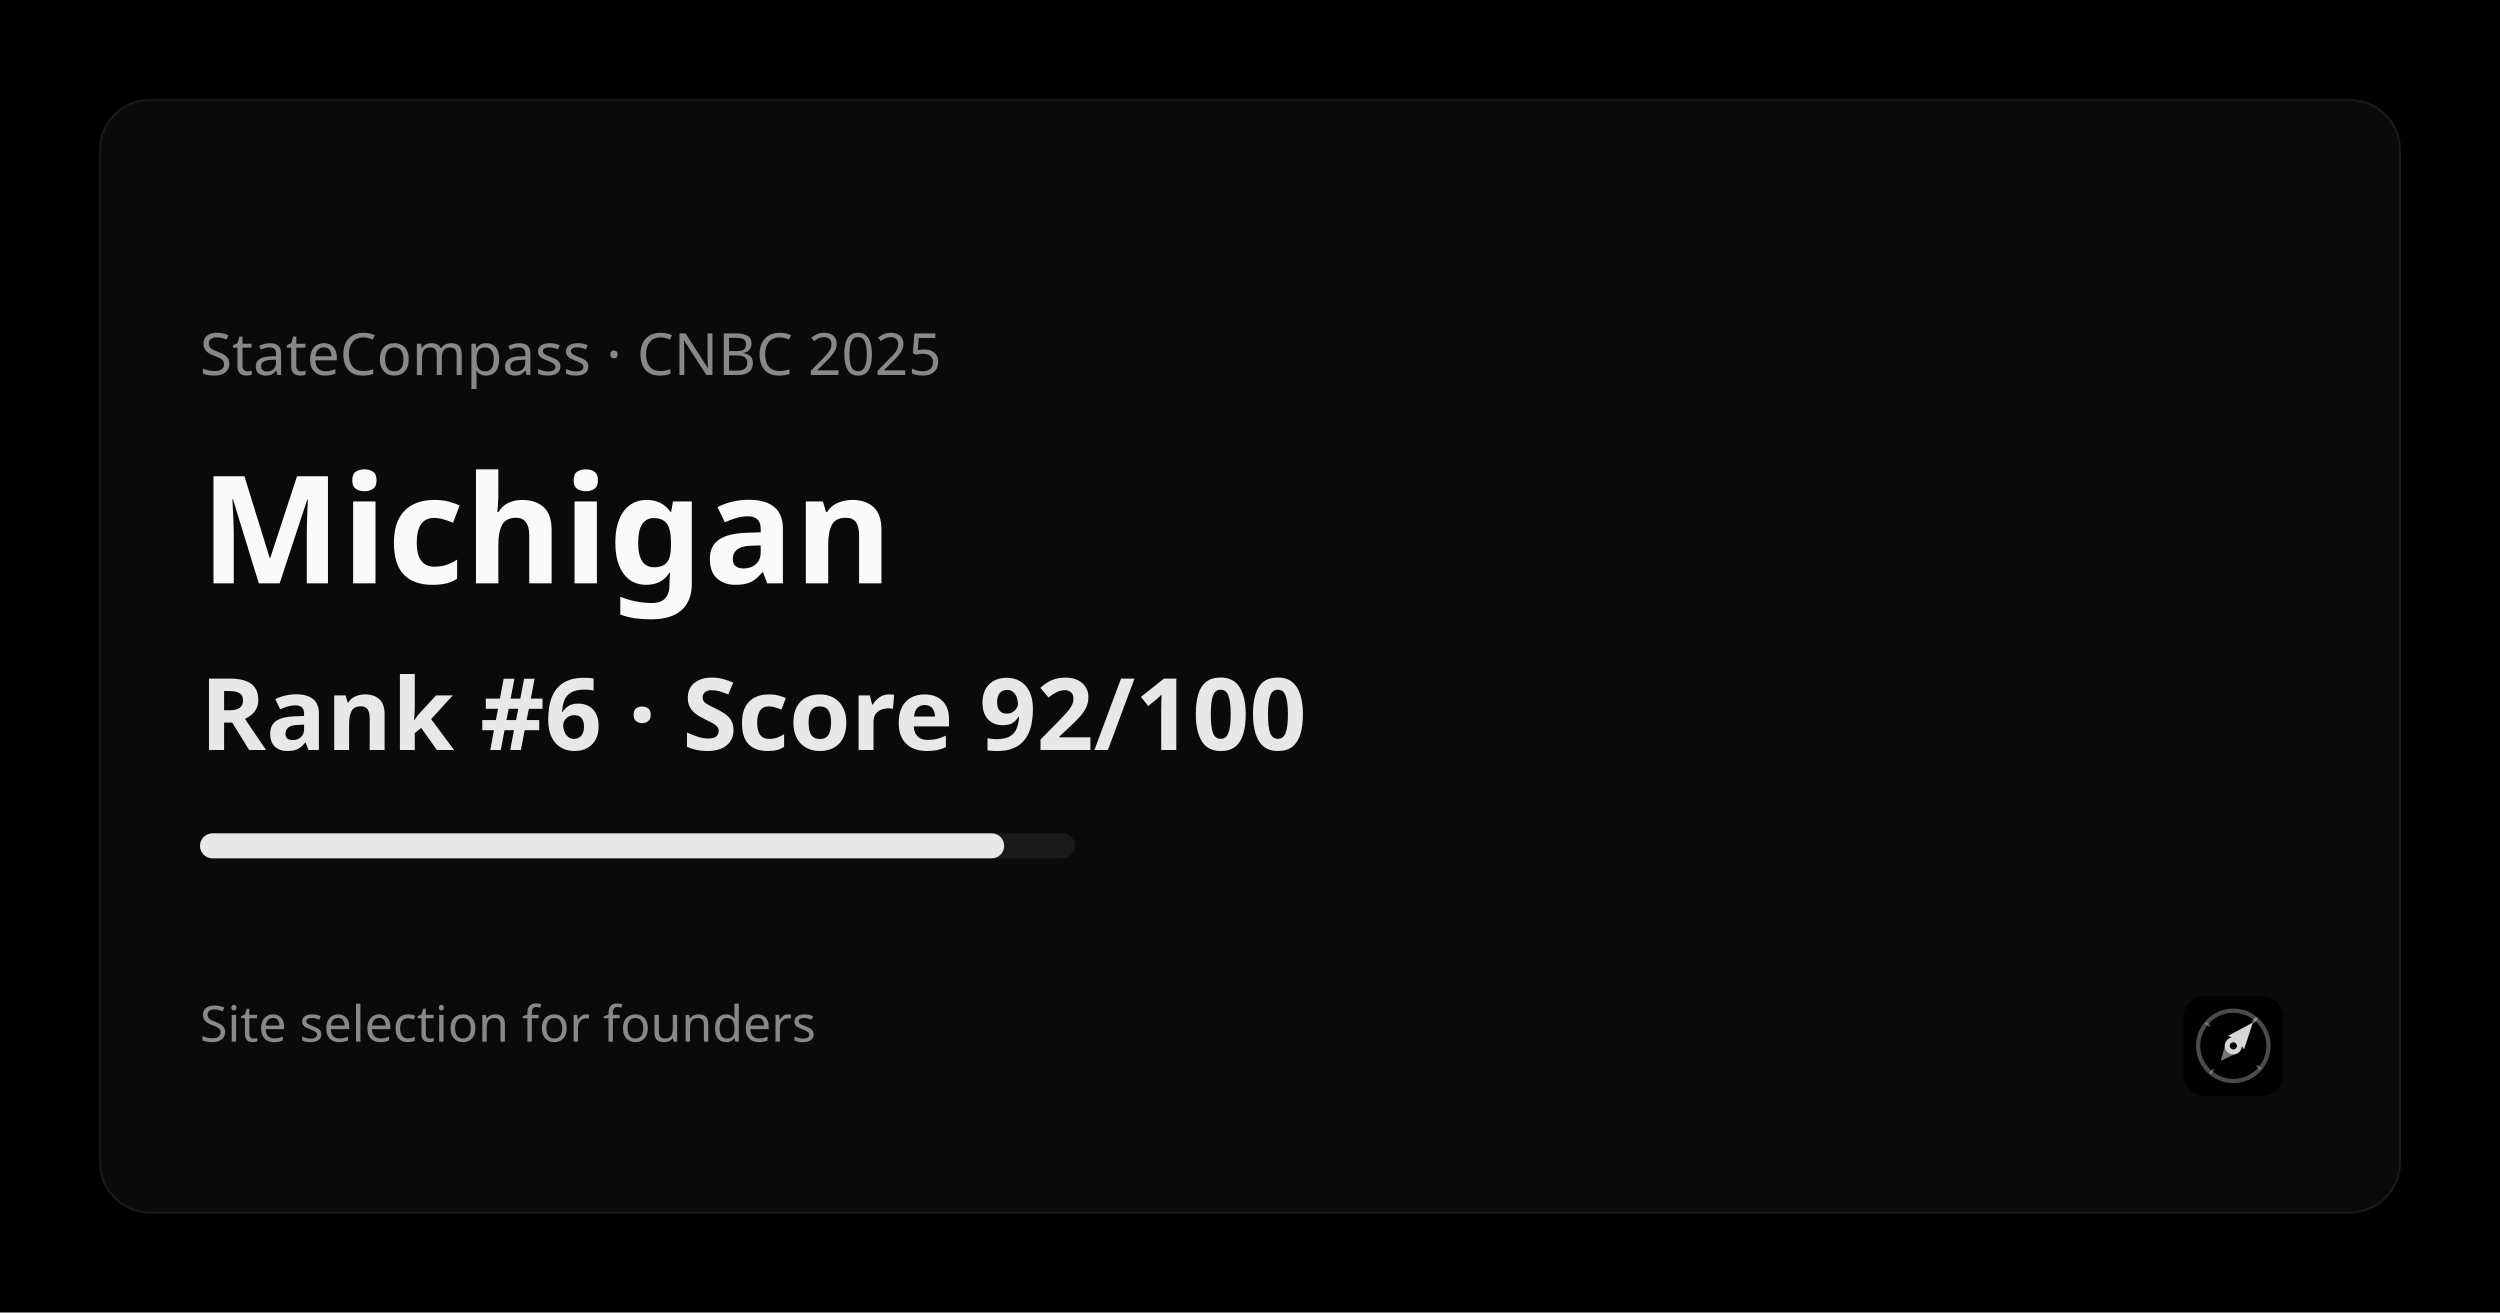
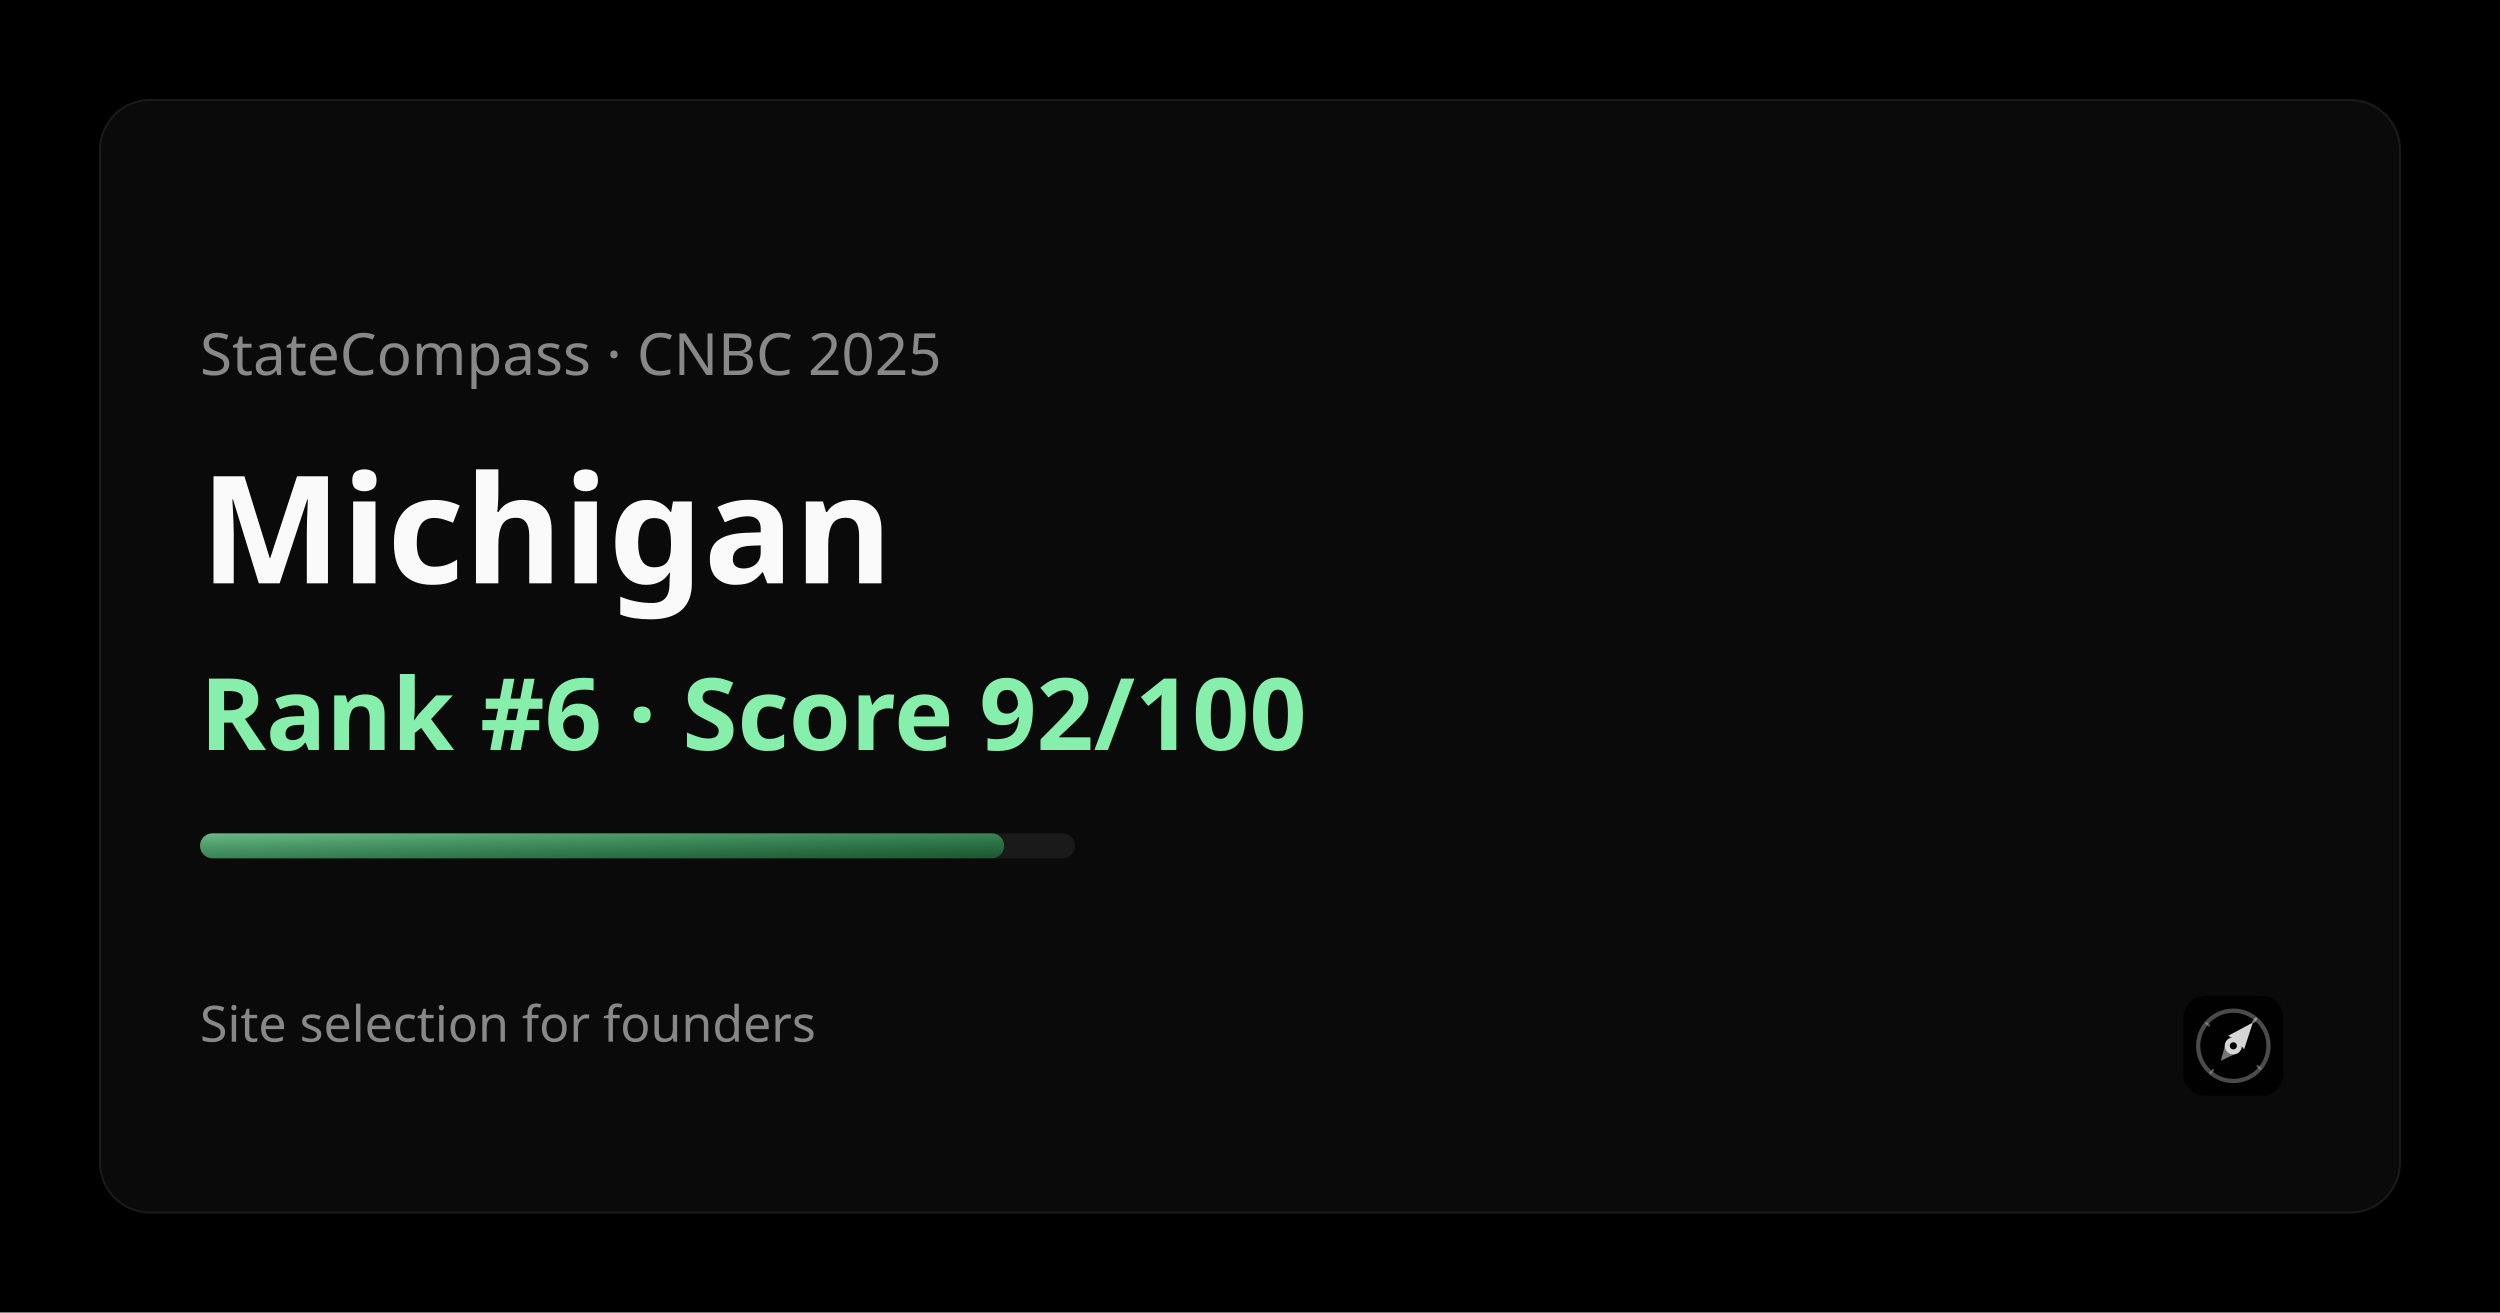
<svg xmlns="http://www.w3.org/2000/svg" width="1200" height="630" viewBox="0 0 1200 630">
+   <defs>
+     <linearGradient id="og-tier-green" x1="0%" y1="0%" x2="100%" y2="100%">
+       <stop offset="0%" stop-color="#86efac" stop-opacity="0.75" />
+       <stop offset="100%" stop-color="#22c55e" stop-opacity="0.35" />
+     </linearGradient>
+   </defs>
  <rect width="1200" height="630" fill="#000000" />
  <rect x="48" y="48" width="1104" height="534" rx="24" fill="#0a0a0a" stroke="#1a1a1a" />
  <text x="96" y="180" fill="#888888" font-family="system-ui,sans-serif" font-size="28">StateCompass · CNBC 2025</text>
  <text x="96" y="280" fill="#fafafa" font-family="system-ui,sans-serif" font-size="72" font-weight="700">Michigan</text>
-   <text x="96" y="360" fill="#e8e8e8" font-family="system-ui,sans-serif" font-size="48" font-weight="600">Rank #6 · Score 92/100</text>
+   <text x="96" y="360" fill="#86efac" font-family="system-ui,sans-serif" font-size="48" font-weight="600">Rank #6 · Score 92/100</text>
  <rect x="96" y="400" width="420" height="12" rx="6" fill="#1a1a1a" />
-   <rect x="96" y="400" width="386" height="12" rx="6" fill="#e8e8e8" />
+   <rect x="96" y="400" width="386" height="12" rx="6" fill="url(#og-tier-green)" />
  <text x="96" y="500" fill="#888888" font-family="system-ui,sans-serif" font-size="24">Site selection for founders</text>
  <g transform="translate(1104, 534)" opacity="0.85">
    <g transform="translate(-56, -56)">
      <rect width="48" height="48" rx="10.5" fill="#000000" />
      <g transform="translate(24.00,24.00) rotate(40)">
        <circle cx="0" cy="0" r="16.88" fill="none" stroke="#fafafa" stroke-width="2.03" opacity="0.35" />
        <line x1="0" y1="-16.88" x2="0" y2="-15.15" stroke="#fafafa" stroke-width="1.35" stroke-linecap="round" opacity="0.55" />
        <line x1="16.88" y1="0" x2="15.15" y2="0" stroke="#fafafa" stroke-width="1.12" stroke-linecap="round" opacity="0.35" />
        <line x1="0" y1="16.88" x2="0" y2="15.15" stroke="#fafafa" stroke-width="1.12" stroke-linecap="round" opacity="0.35" />
        <line x1="-16.88" y1="0" x2="-15.15" y2="0" stroke="#fafafa" stroke-width="1.12" stroke-linecap="round" opacity="0.35" />
        <path d="M 0,-14.62 L -5.03,-2.03 L 0,-3.22 L 5.03,-2.03 Z" fill="#fafafa" />
        <path d="M 0,9.38 L -3.53,1.58 L 0,0.22 L 3.53,1.58 Z" fill="#8a8a8a" />
        <circle cx="0" cy="0" r="4.12" fill="#fafafa" />
        <circle cx="0" cy="0" r="1.72" fill="#000000" />
      </g>
    </g>
  </g>
</svg>
